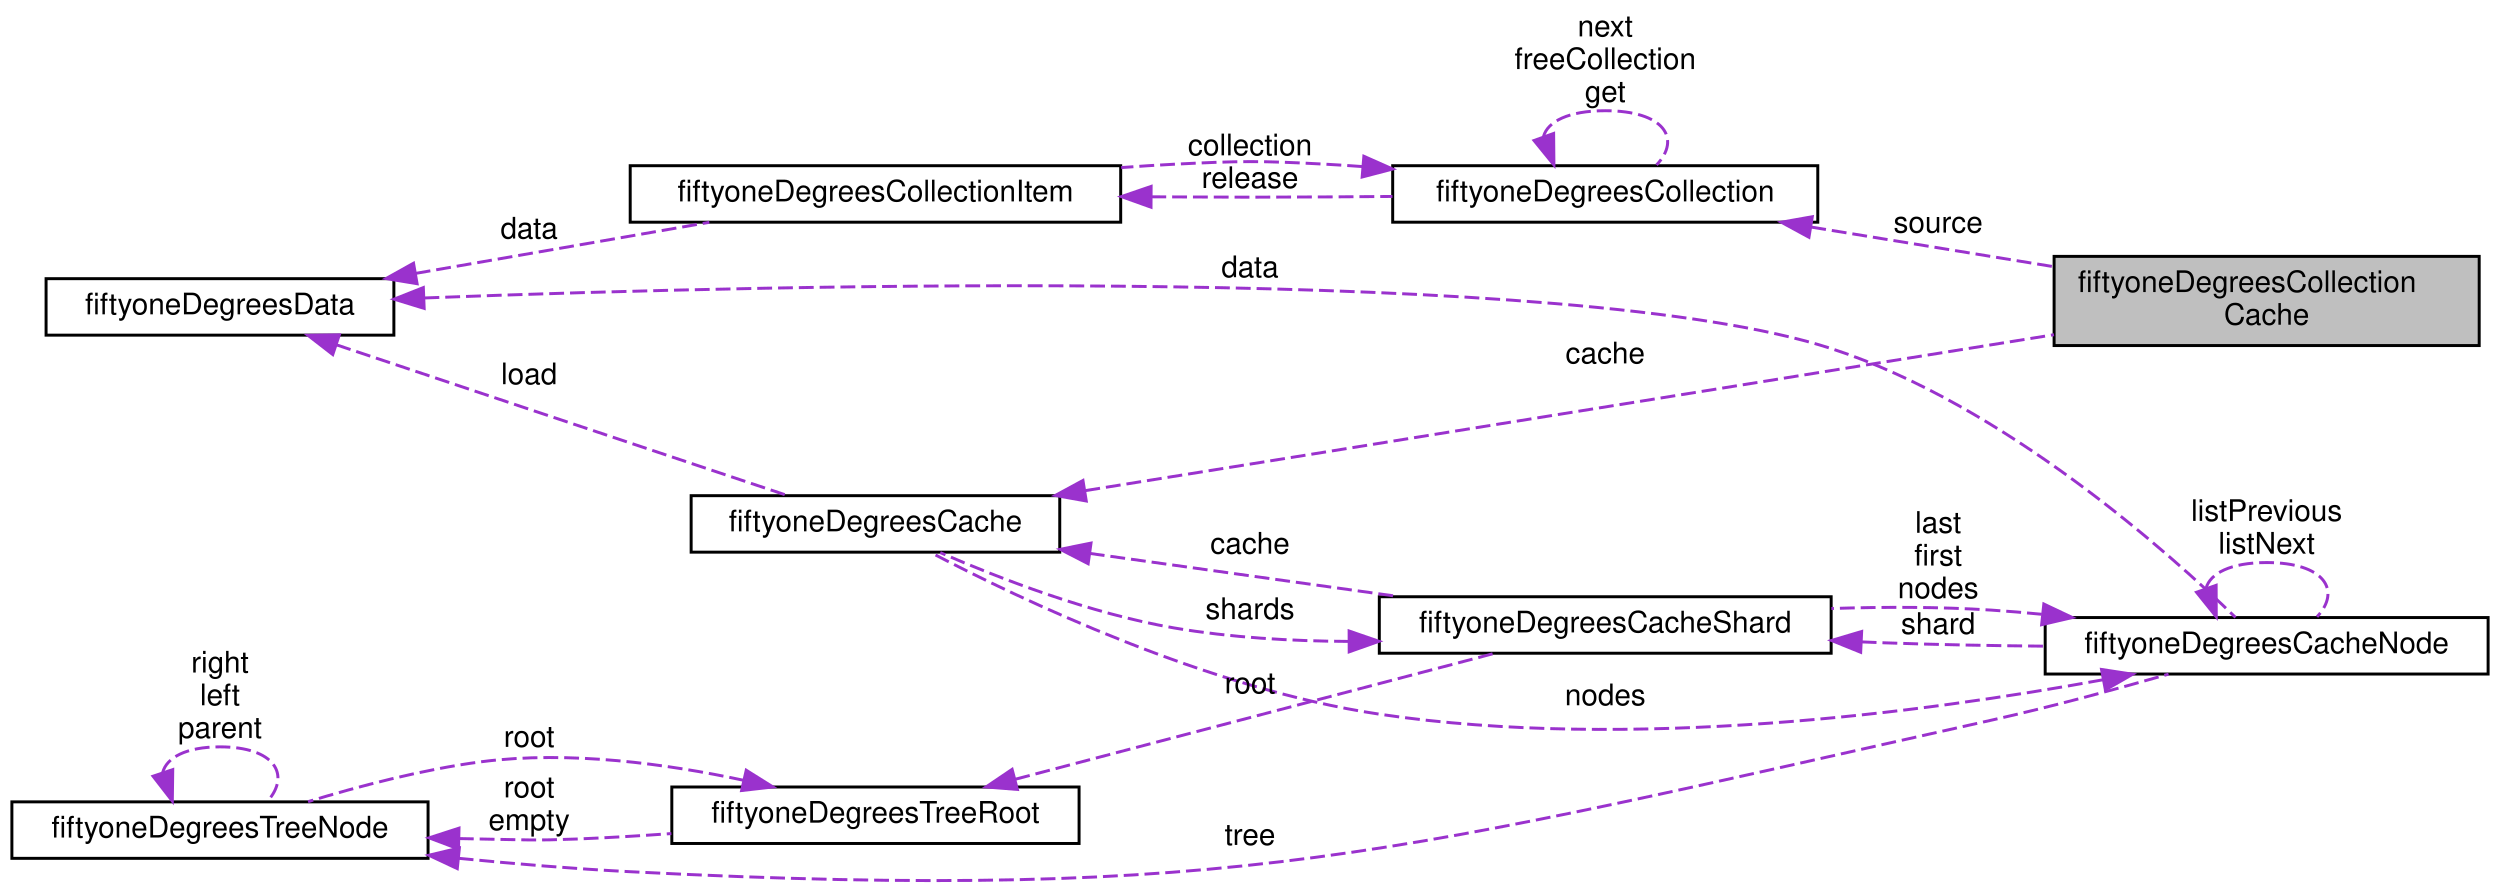
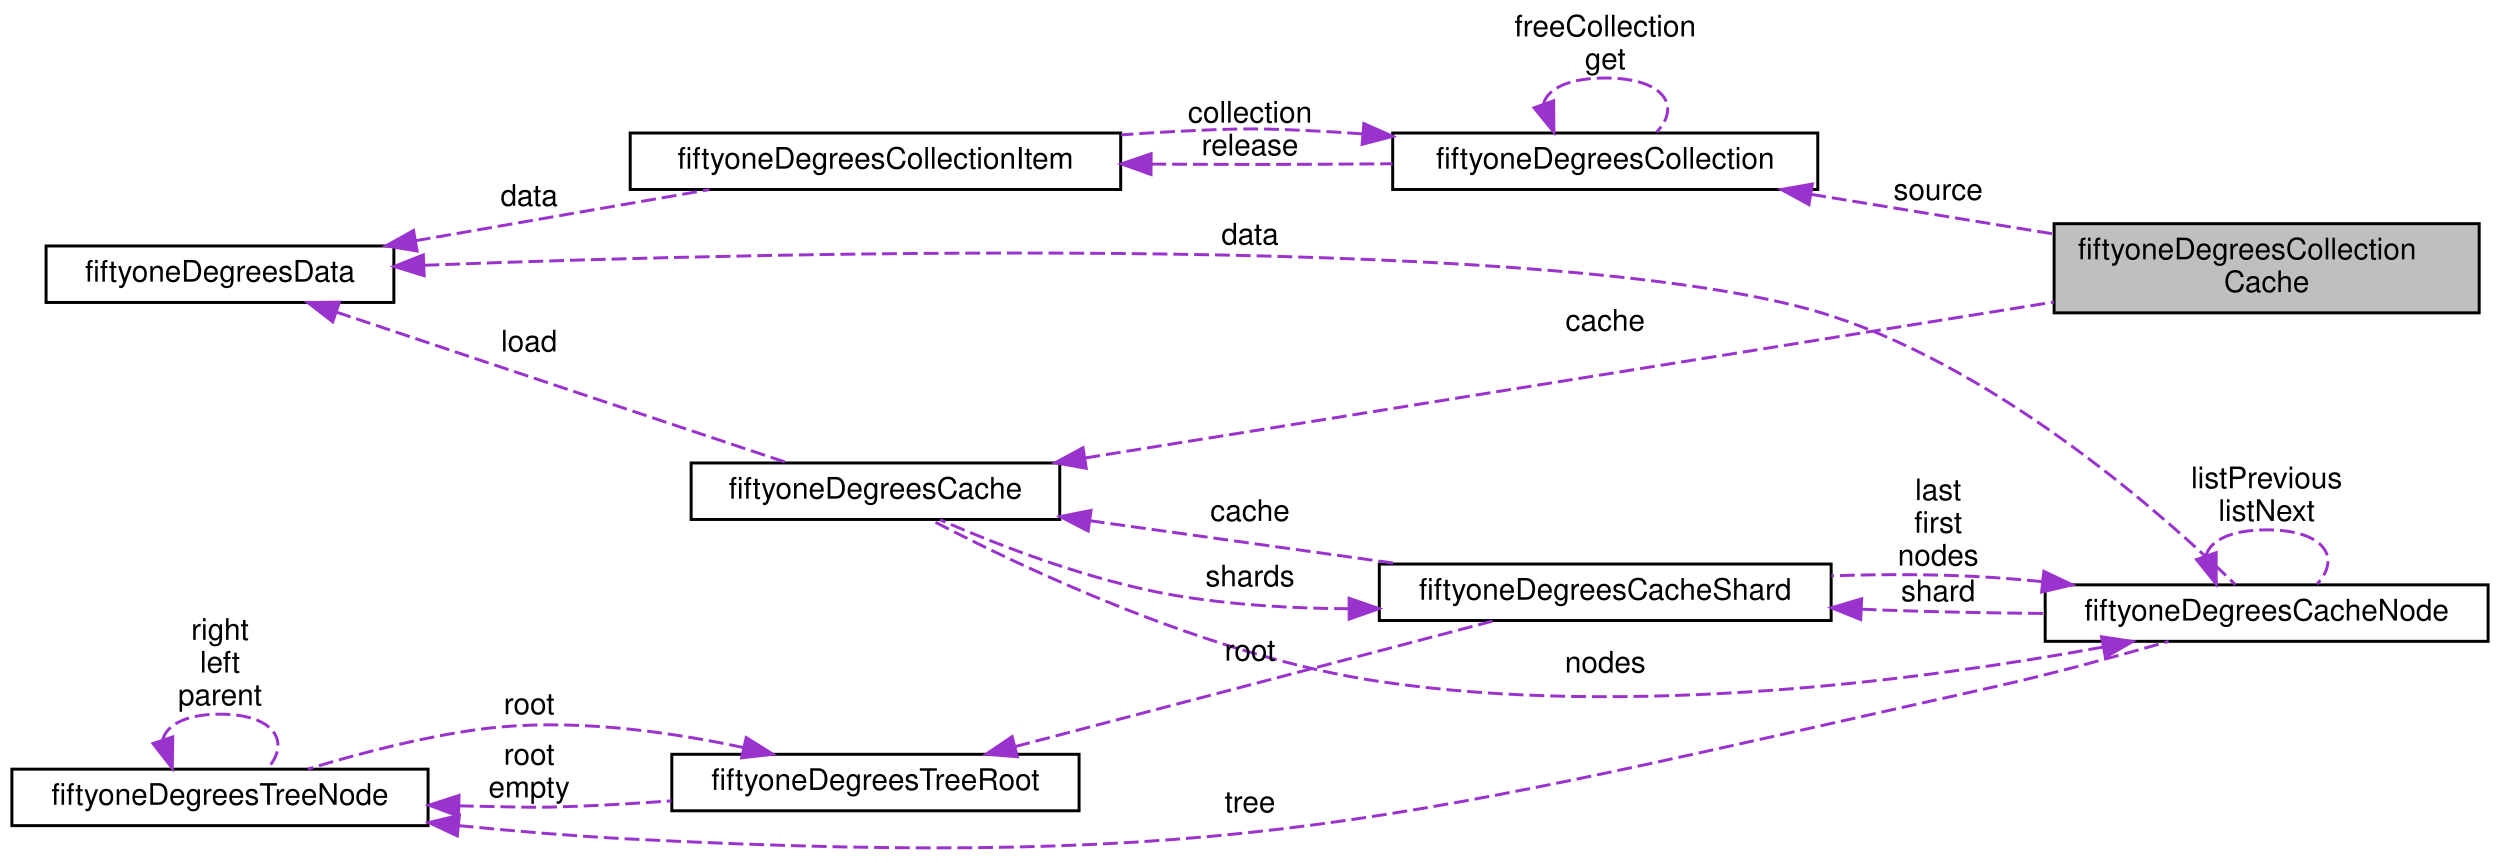
- <svg xmlns="http://www.w3.org/2000/svg" xmlns:xlink="http://www.w3.org/1999/xlink" width="841pt" height="301pt" viewBox="0.00 0.00 841.00 300.51">
-   <g id="graph0" class="graph" transform="scale(1 1) rotate(0) translate(4 296.51)">
+ <svg xmlns="http://www.w3.org/2000/svg" xmlns:xlink="http://www.w3.org/1999/xlink" width="841pt" height="290pt" viewBox="0.00 0.00 841.00 289.51">
+   <g id="graph0" class="graph" transform="scale(1 1) rotate(0) translate(4 285.51)">
    <g id="node1" class="node">
      <g id="a_node1">
        <a xlink:title="Type of collection where items are cached as they are used.">
          <polygon fill="#bfbfbf" stroke="black" points="687,-180.51 687,-210.51 830,-210.51 830,-180.51 687,-180.51" />
          <text text-anchor="start" x="695" y="-198.51" font-family="Helvetica,sans-Serif" font-size="10.00">fiftyoneDegreesCollection</text>
          <text text-anchor="middle" x="758.5" y="-187.51" font-family="Helvetica,sans-Serif" font-size="10.00">Cache</text>
        </a>
      </g>
    </g>
    <g id="node2" class="node">
      <g id="a_node2">
        <a xlink:href="structfiftyone_degrees_cache.html" target="_top" xlink:title="Cache structure to store the root of the red black tree and a list of allocated cache nodes.">
          <polygon fill="none" stroke="black" points="228.5,-111.01 228.5,-130.01 352.5,-130.01 352.5,-111.01 228.5,-111.01" />
          <text text-anchor="middle" x="290.5" y="-118.01" font-family="Helvetica,sans-Serif" font-size="10.00">fiftyoneDegreesCache</text>
        </a>
      </g>
    </g>
    <g id="edge1" class="edge">
      <path fill="none" stroke="#9a32cd" stroke-dasharray="5,2" d="M361.11,-131.71C448.84,-145.83 598.79,-169.97 686.96,-184.16" />
      <polygon fill="#9a32cd" stroke="#9a32cd" points="361.42,-128.22 350.99,-130.08 360.31,-135.13 361.42,-128.22" />
      <text text-anchor="middle" x="536" y="-174.51" font-family="Helvetica,sans-Serif" font-size="10.00"> cache</text>
    </g>
    <g id="node6" class="node">
      <g id="a_node6">
        <a xlink:href="structfiftyone_degrees_cache_shard.html" target="_top" xlink:title="Cache shard structure used to enable concurrent access to the cache.">
          <polygon fill="none" stroke="black" points="460,-77.01 460,-96.01 612,-96.01 612,-77.01 460,-77.01" />
          <text text-anchor="middle" x="536" y="-84.01" font-family="Helvetica,sans-Serif" font-size="10.00">fiftyoneDegreesCacheShard</text>
        </a>
      </g>
    </g>
    <g id="edge11" class="edge">
      <path fill="none" stroke="#9a32cd" stroke-dasharray="5,2" d="M362.6,-110.58C395.37,-106.01 434.1,-100.6 466.54,-96.07" />
      <polygon fill="#9a32cd" stroke="#9a32cd" points="362.05,-107.12 352.63,-111.97 363.02,-114.06 362.05,-107.12" />
      <text text-anchor="middle" x="416.5" y="-110.51" font-family="Helvetica,sans-Serif" font-size="10.00"> cache</text>
    </g>
    <g id="node3" class="node">
      <g id="a_node3">
        <a xlink:href="structfiftyone_degrees_cache_node.html" target="_top" xlink:title="Cache node structure used for storing data in the cache along with its key.">
          <polygon fill="none" stroke="black" points="684,-70.01 684,-89.01 833,-89.01 833,-70.01 684,-70.01" />
          <text text-anchor="middle" x="758.5" y="-77.01" font-family="Helvetica,sans-Serif" font-size="10.00">fiftyoneDegreesCacheNode</text>
        </a>
      </g>
    </g>
    <g id="edge2" class="edge">
      <path fill="none" stroke="#9a32cd" stroke-dasharray="5,2" d="M703.45,-68.08C643.64,-57.11 544.52,-43.93 460,-56.51 402.12,-65.12 338.89,-95.3 309.01,-110.94" />
      <polygon fill="#9a32cd" stroke="#9a32cd" points="702.95,-71.55 713.43,-69.95 704.25,-64.67 702.95,-71.55" />
      <text text-anchor="middle" x="536" y="-59.51" font-family="Helvetica,sans-Serif" font-size="10.00"> nodes</text>
    </g>
    <g id="edge3" class="edge">
      <path fill="none" stroke="#9a32cd" stroke-dasharray="5,2" d="M738.13,-98.91C739.49,-103.82 746.28,-107.51 758.5,-107.51 778.05,-107.51 783.7,-98.07 775.45,-89.27" />
      <polygon fill="#9a32cd" stroke="#9a32cd" points="741.51,-99.86 741.55,-89.27 734.91,-97.52 741.51,-99.86" />
      <text text-anchor="middle" x="758.5" y="-121.51" font-family="Helvetica,sans-Serif" font-size="10.00"> listPrevious</text>
      <text text-anchor="middle" x="758.5" y="-110.51" font-family="Helvetica,sans-Serif" font-size="10.00">listNext</text>
    </g>
    <g id="edge9" class="edge">
      <path fill="none" stroke="#9a32cd" stroke-dasharray="5,2" d="M682.86,-90.11C677.17,-90.67 671.5,-91.15 666,-91.51 648.56,-92.65 629.77,-92.63 612.07,-92.05" />
      <polygon fill="#9a32cd" stroke="#9a32cd" points="683.54,-93.56 693.12,-89.02 682.8,-86.6 683.54,-93.56" />
      <text text-anchor="middle" x="648" y="-117.51" font-family="Helvetica,sans-Serif" font-size="10.00"> last</text>
      <text text-anchor="middle" x="648" y="-106.51" font-family="Helvetica,sans-Serif" font-size="10.00">first</text>
      <text text-anchor="middle" x="648" y="-95.51" font-family="Helvetica,sans-Serif" font-size="10.00">nodes</text>
    </g>
    <g id="node4" class="node">
      <g id="a_node4">
        <a xlink:href="structfiftyone_degrees_tree_node.html" target="_top" xlink:title="Node structure defining a single node in the tree.">
          <polygon fill="none" stroke="black" points="0,-8.01 0,-27.01 140,-27.01 140,-8.01 0,-8.01" />
          <text text-anchor="middle" x="70" y="-15.01" font-family="Helvetica,sans-Serif" font-size="10.00">fiftyoneDegreesTreeNode</text>
        </a>
      </g>
    </g>
    <g id="edge4" class="edge">
      <path fill="none" stroke="#9a32cd" stroke-dasharray="5,2" d="M150.29,-8.02C169.17,-6.15 189.28,-4.46 208,-3.51 412.55,6.92 466.1,-9.91 666,-54.51 685.93,-58.96 708.02,-64.96 725.5,-69.97" />
      <polygon fill="#9a32cd" stroke="#9a32cd" points="149.83,-4.55 140.24,-9.05 150.54,-11.51 149.83,-4.55" />
      <text text-anchor="middle" x="416.5" y="-12.51" font-family="Helvetica,sans-Serif" font-size="10.00"> tree</text>
    </g>
    <g id="edge5" class="edge">
      <path fill="none" stroke="#9a32cd" stroke-dasharray="5,2" d="M50.74,-36.91C52.03,-41.82 58.45,-45.51 70,-45.51 88.48,-45.51 93.83,-36.07 86.03,-27.27" />
      <polygon fill="#9a32cd" stroke="#9a32cd" points="54.11,-37.86 53.97,-27.27 47.48,-35.64 54.11,-37.86" />
      <text text-anchor="middle" x="70" y="-70.51" font-family="Helvetica,sans-Serif" font-size="10.00"> right</text>
      <text text-anchor="middle" x="70" y="-59.51" font-family="Helvetica,sans-Serif" font-size="10.00">left</text>
      <text text-anchor="middle" x="70" y="-48.51" font-family="Helvetica,sans-Serif" font-size="10.00">parent</text>
    </g>
    <g id="node5" class="node">
      <g id="a_node5">
        <a xlink:href="structfiftyone_degrees_tree_root.html" target="_top" xlink:title="Tree root structure defining the beginning of the tree.">
          <polygon fill="none" stroke="black" points="222,-13.01 222,-32.01 359,-32.01 359,-13.01 222,-13.01" />
          <text text-anchor="middle" x="290.5" y="-20.01" font-family="Helvetica,sans-Serif" font-size="10.00">fiftyoneDegreesTreeRoot</text>
        </a>
      </g>
    </g>
    <g id="edge7" class="edge">
      <path fill="none" stroke="#9a32cd" stroke-dasharray="5,2" d="M150.36,-14.66C152.94,-14.6 155.49,-14.55 158,-14.51 172.22,-14.26 175.79,-13.94 190,-14.51 200.3,-14.92 211.19,-15.58 221.84,-16.34" />
      <polygon fill="#9a32cd" stroke="#9a32cd" points="150.24,-11.16 140.33,-14.9 150.41,-18.16 150.24,-11.16" />
      <text text-anchor="middle" x="174" y="-28.51" font-family="Helvetica,sans-Serif" font-size="10.00"> root</text>
      <text text-anchor="middle" x="174" y="-17.51" font-family="Helvetica,sans-Serif" font-size="10.00">empty</text>
    </g>
    <g id="edge6" class="edge">
      <path fill="none" stroke="#9a32cd" stroke-dasharray="5,2" d="M246.22,-34.25C220.58,-39.75 187.45,-44.34 158,-40.51 138.17,-37.93 116.42,-32.18 99.63,-27.08" />
      <polygon fill="#9a32cd" stroke="#9a32cd" points="247.03,-37.65 256.01,-32.02 245.48,-30.82 247.03,-37.65" />
      <text text-anchor="middle" x="174" y="-45.51" font-family="Helvetica,sans-Serif" font-size="10.00"> root</text>
    </g>
    <g id="edge10" class="edge">
      <path fill="none" stroke="#9a32cd" stroke-dasharray="5,2" d="M337.56,-34.62C384.29,-46.9 455.69,-65.66 498.61,-76.94" />
      <polygon fill="#9a32cd" stroke="#9a32cd" points="338.25,-31.18 327.69,-32.02 336.47,-37.95 338.25,-31.18" />
      <text text-anchor="middle" x="416.5" y="-63.51" font-family="Helvetica,sans-Serif" font-size="10.00"> root</text>
    </g>
    <g id="edge13" class="edge">
      <path fill="none" stroke="#9a32cd" stroke-dasharray="5,2" d="M449.8,-80.98C430.37,-81.08 409.89,-82.28 391,-85.51 362.84,-90.32 332.05,-102.26 312.3,-110.86" />
      <polygon fill="#9a32cd" stroke="#9a32cd" points="449.84,-84.48 459.86,-81.02 449.87,-77.48 449.84,-84.48" />
      <text text-anchor="middle" x="416.5" y="-88.51" font-family="Helvetica,sans-Serif" font-size="10.00"> shards</text>
    </g>
    <g id="edge8" class="edge">
      <path fill="none" stroke="#9a32cd" stroke-dasharray="5,2" d="M622.26,-80.82C624.87,-80.7 627.45,-80.6 630,-80.51 647.48,-79.88 666.31,-79.54 683.99,-79.38" />
      <polygon fill="#9a32cd" stroke="#9a32cd" points="621.93,-77.33 612.1,-81.3 622.26,-84.32 621.93,-77.33" />
      <text text-anchor="middle" x="648" y="-83.51" font-family="Helvetica,sans-Serif" font-size="10.00"> shard</text>
    </g>
    <g id="node7" class="node">
      <g id="a_node7">
        <a xlink:href="structfiftyone_degrees_data.html" target="_top" xlink:title="Data structure used for reusing memory which may have been allocated in a previous operation.">
          <polygon fill="none" stroke="black" points="11.5,-184.01 11.5,-203.01 128.5,-203.01 128.5,-184.01 11.5,-184.01" />
          <text text-anchor="middle" x="70" y="-191.01" font-family="Helvetica,sans-Serif" font-size="10.00">fiftyoneDegreesData</text>
        </a>
      </g>
    </g>
    <g id="edge14" class="edge">
      <path fill="none" stroke="#9a32cd" stroke-dasharray="5,2" d="M109.18,-180.75C152.47,-166.29 222.08,-143.04 260.93,-130.05" />
      <polygon fill="#9a32cd" stroke="#9a32cd" points="107.94,-177.48 99.57,-183.97 110.16,-184.12 107.94,-177.48" />
      <text text-anchor="middle" x="174" y="-167.51" font-family="Helvetica,sans-Serif" font-size="10.00"> load</text>
    </g>
    <g id="edge12" class="edge">
      <path fill="none" stroke="#9a32cd" stroke-dasharray="5,2" d="M138.78,-196.52C263.86,-201.29 526.06,-207.42 612,-179.51 670.3,-160.57 726.31,-110.19 748.03,-89.05" />
      <polygon fill="#9a32cd" stroke="#9a32cd" points="138.69,-193.01 128.56,-196.12 138.41,-200.01 138.69,-193.01" />
      <text text-anchor="middle" x="416.5" y="-203.51" font-family="Helvetica,sans-Serif" font-size="10.00"> data</text>
    </g>
    <g id="node9" class="node">
      <g id="a_node9">
        <a xlink:href="structfiftyone_degrees_collection_item.html" target="_top" xlink:title="Used to store a handle to the underlying item that could be used to release the item when it's finish...">
          <polygon fill="none" stroke="black" points="208,-222.01 208,-241.01 373,-241.01 373,-222.01 208,-222.01" />
          <text text-anchor="middle" x="290.5" y="-229.01" font-family="Helvetica,sans-Serif" font-size="10.00">fiftyoneDegreesCollectionItem</text>
        </a>
      </g>
    </g>
    <g id="edge18" class="edge">
      <path fill="none" stroke="#9a32cd" stroke-dasharray="5,2" d="M135.84,-204.79C167.27,-210.25 204.62,-216.75 234.62,-221.97" />
      <polygon fill="#9a32cd" stroke="#9a32cd" points="136.31,-201.31 125.85,-203.05 135.11,-208.21 136.31,-201.31" />
      <text text-anchor="middle" x="174" y="-216.51" font-family="Helvetica,sans-Serif" font-size="10.00"> data</text>
    </g>
    <g id="node8" class="node">
      <g id="a_node8">
        <a xlink:href="structfiftyone_degrees_collection.html" target="_top" xlink:title="All the shared methods and fields required by file, memory and cached collections.">
          <polygon fill="none" stroke="black" points="464.5,-222.01 464.5,-241.01 607.5,-241.01 607.5,-222.01 464.5,-222.01" />
          <text text-anchor="middle" x="536" y="-229.01" font-family="Helvetica,sans-Serif" font-size="10.00">fiftyoneDegreesCollection</text>
        </a>
      </g>
    </g>
    <g id="edge15" class="edge">
      <path fill="none" stroke="#9a32cd" stroke-dasharray="5,2" d="M605.31,-220.36C631.18,-216.13 660.66,-211.32 686.75,-207.06" />
      <polygon fill="#9a32cd" stroke="#9a32cd" points="604.53,-216.94 595.22,-222 605.66,-223.85 604.53,-216.94" />
      <text text-anchor="middle" x="648" y="-218.51" font-family="Helvetica,sans-Serif" font-size="10.00"> source</text>
    </g>
    <g id="edge19" class="edge">
      <path fill="none" stroke="#9a32cd" stroke-dasharray="5,2" d="M515.26,-250.91C516.65,-255.82 523.56,-259.51 536,-259.51 555.91,-259.51 561.66,-250.07 553.26,-241.27" />
      <polygon fill="#9a32cd" stroke="#9a32cd" points="518.64,-251.86 518.74,-241.27 512.05,-249.49 518.64,-251.86" />
-       <text text-anchor="middle" x="536" y="-284.51" font-family="Helvetica,sans-Serif" font-size="10.00"> next</text>
-       <text text-anchor="middle" x="536" y="-273.51" font-family="Helvetica,sans-Serif" font-size="10.00">freeCollection</text>
+       <text text-anchor="middle" x="536" y="-273.51" font-family="Helvetica,sans-Serif" font-size="10.00"> freeCollection</text>
      <text text-anchor="middle" x="536" y="-262.51" font-family="Helvetica,sans-Serif" font-size="10.00">get</text>
    </g>
    <g id="edge17" class="edge">
      <path fill="none" stroke="#9a32cd" stroke-dasharray="5,2" d="M454.19,-240.73C450.07,-241.03 445.99,-241.3 442,-241.51 419.37,-242.72 413.64,-242.64 391,-241.51 385.19,-241.22 379.2,-240.83 373.17,-240.38" />
      <polygon fill="#9a32cd" stroke="#9a32cd" points="454.8,-244.19 464.48,-239.89 454.23,-237.21 454.8,-244.19" />
      <text text-anchor="middle" x="416.5" y="-244.51" font-family="Helvetica,sans-Serif" font-size="10.00"> collection</text>
    </g>
    <g id="edge16" class="edge">
      <path fill="none" stroke="#9a32cd" stroke-dasharray="5,2" d="M383.31,-230.55C385.9,-230.54 388.47,-230.52 391,-230.51 413.67,-230.4 419.33,-230.39 442,-230.51 449.27,-230.55 456.85,-230.6 464.42,-230.67" />
      <polygon fill="#9a32cd" stroke="#9a32cd" points="383.2,-227.05 373.22,-230.62 383.24,-234.05 383.2,-227.05" />
      <text text-anchor="middle" x="416.5" y="-233.51" font-family="Helvetica,sans-Serif" font-size="10.00"> release</text>
    </g>
  </g>
</svg>
